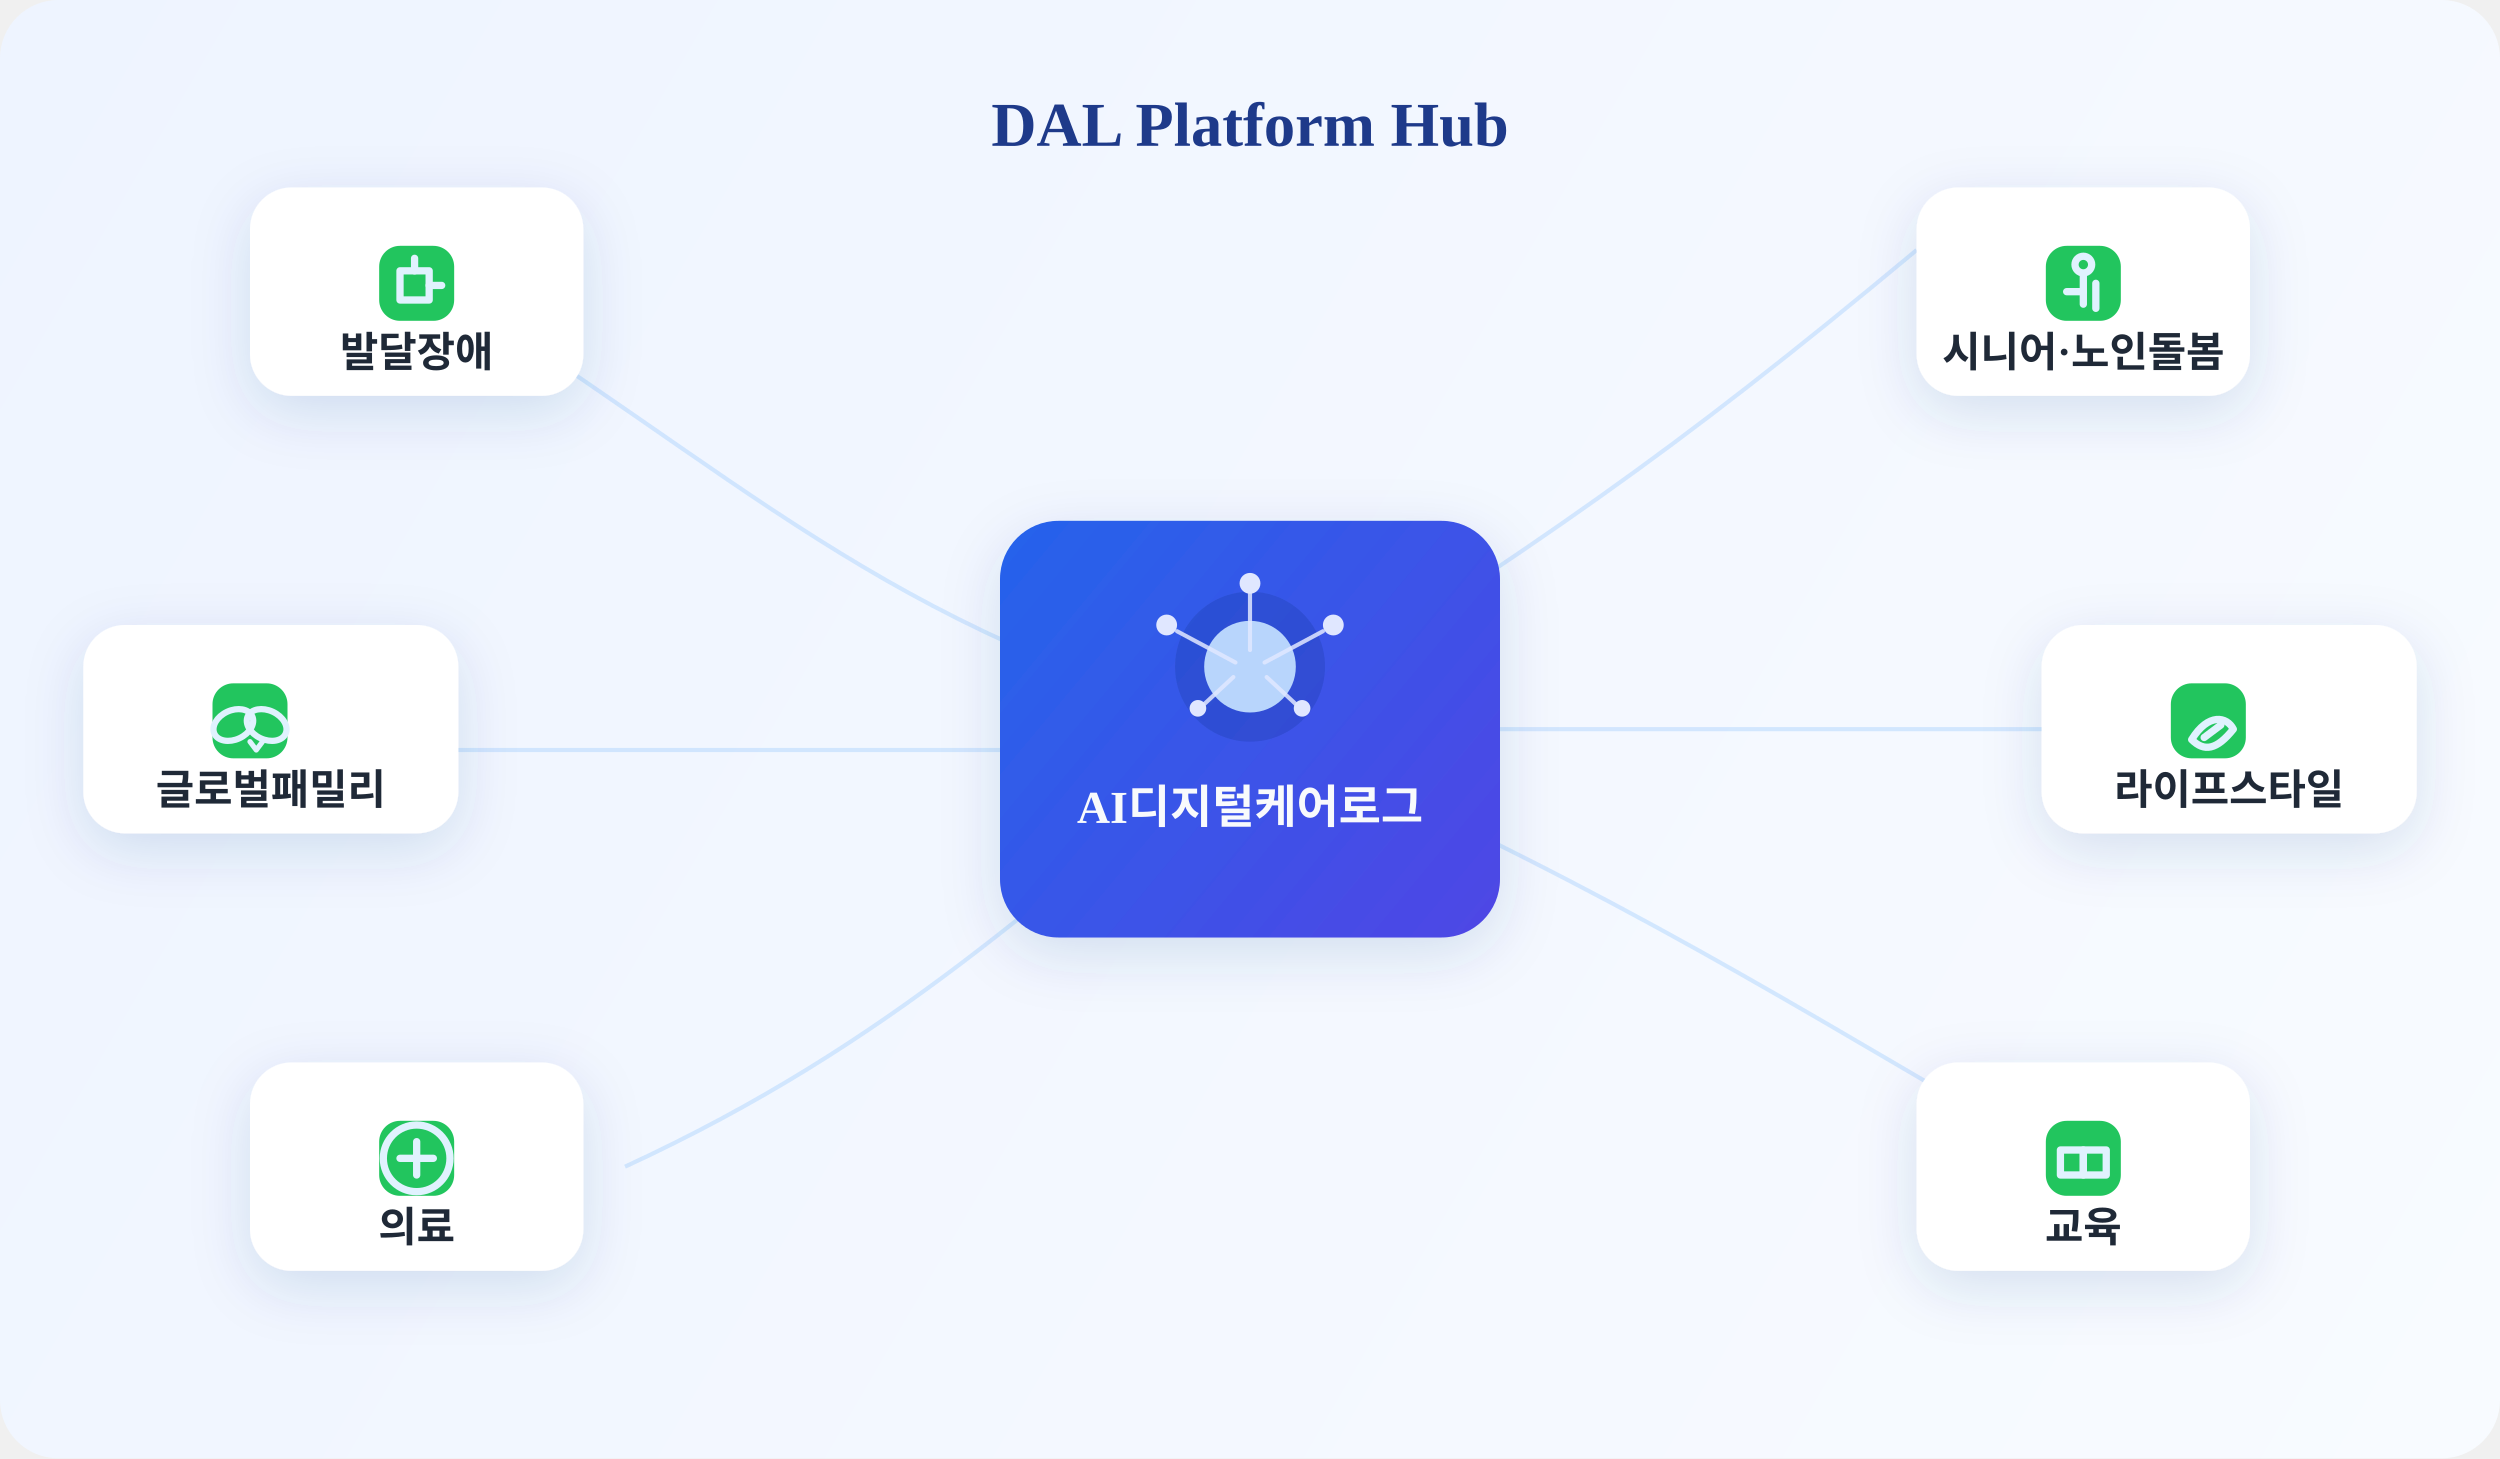
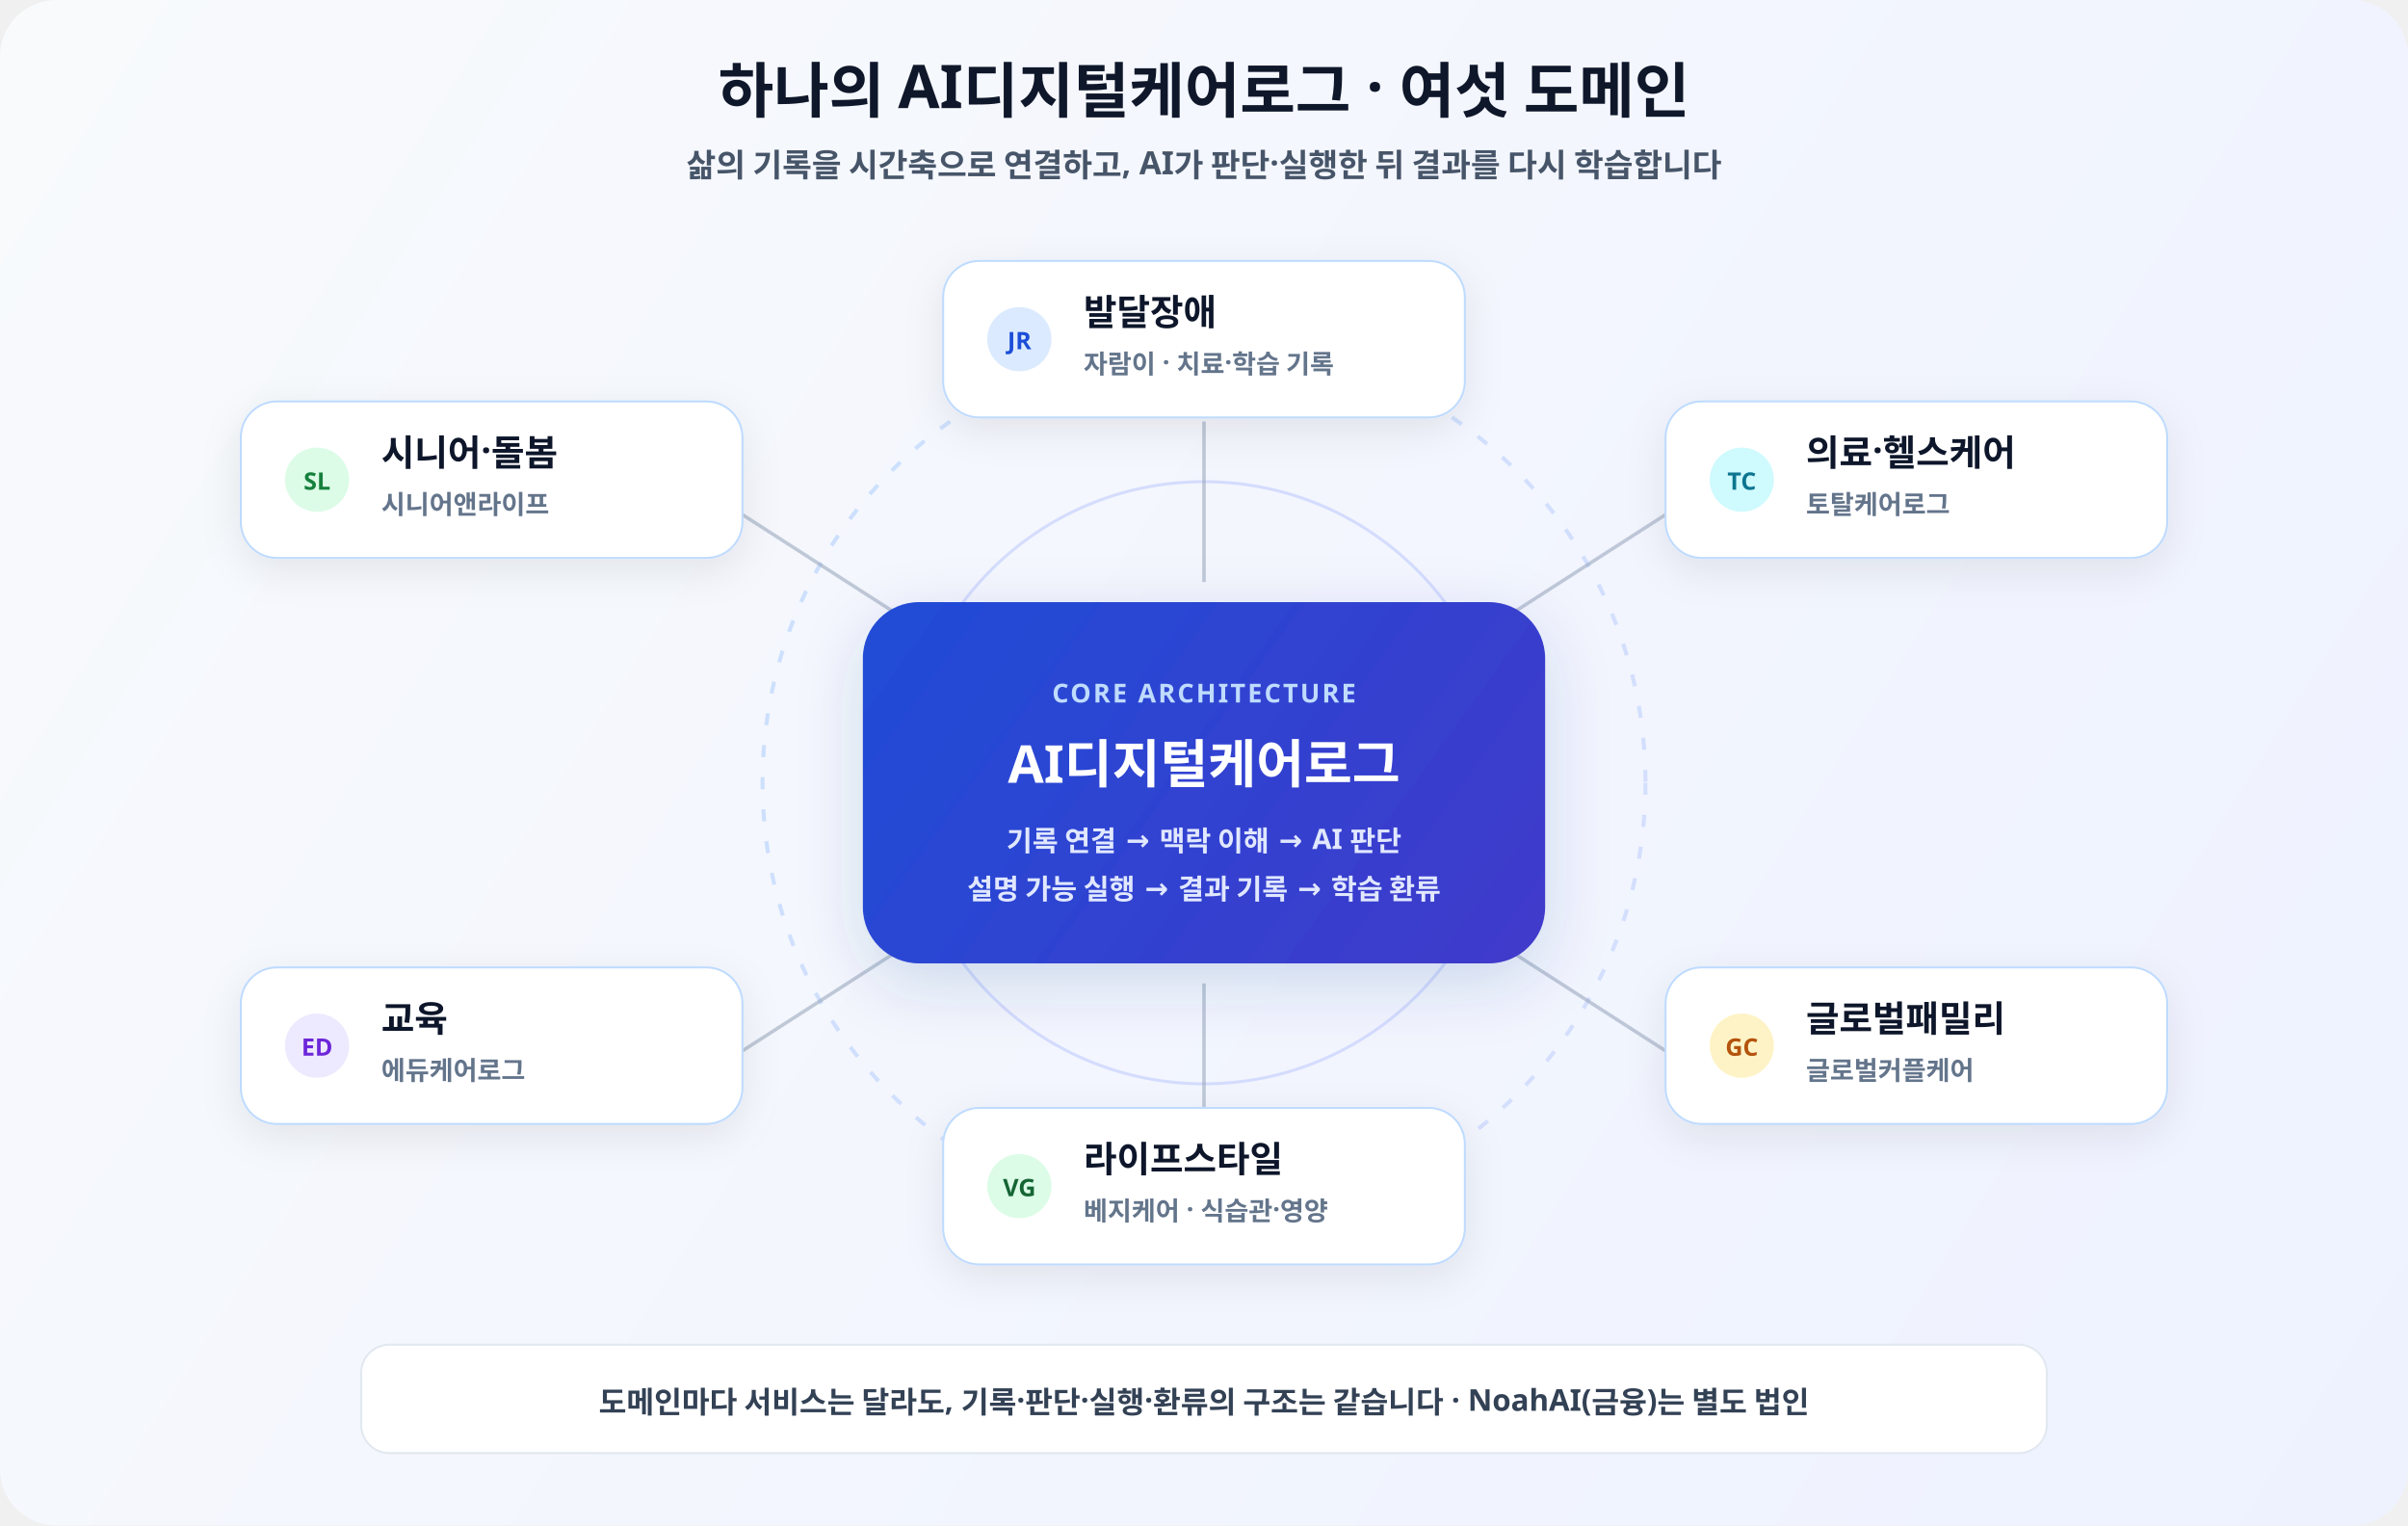
- <svg xmlns="http://www.w3.org/2000/svg" width="1200" height="700" viewBox="0 0 1200 700" fill="none">
+ <svg xmlns="http://www.w3.org/2000/svg" width="1200" height="760" viewBox="0 0 1200 760" fill="none" role="img" aria-labelledby="title desc">
  <defs>
-     <linearGradient id="bg" x1="0" y1="0" x2="1200" y2="700" gradientUnits="userSpaceOnUse">
-       <stop stop-color="#EEF4FF" />
-       <stop offset="1" stop-color="#F8FBFF" />
+     <linearGradient id="bg" x1="0" y1="0" x2="1200" y2="760" gradientUnits="userSpaceOnUse">
+       <stop stop-color="#F8FAFC" />
+       <stop offset="1" stop-color="#EEF2FF" />
    </linearGradient>
-     <linearGradient id="core" x1="480" y1="250" x2="720" y2="450" gradientUnits="userSpaceOnUse">
-       <stop stop-color="#2563EB" />
-       <stop offset="1" stop-color="#4F46E5" />
+     <linearGradient id="core" x1="420" y1="250" x2="780" y2="510" gradientUnits="userSpaceOnUse">
+       <stop stop-color="#1D4ED8" />
+       <stop offset="1" stop-color="#4338CA" />
    </linearGradient>
-     <linearGradient id="node" x1="0" y1="0" x2="120" y2="120" gradientUnits="userSpaceOnUse">
-       <stop stop-color="#0EA5E9" />
-       <stop offset="1" stop-color="#22C55E" />
+     <linearGradient id="ring" x1="300" y1="180" x2="900" y2="580" gradientUnits="userSpaceOnUse">
+       <stop stop-color="#93C5FD" stop-opacity="0.45" />
+       <stop offset="1" stop-color="#A5B4FC" stop-opacity="0.35" />
    </linearGradient>
-     <filter id="shadow" x="-20%" y="-20%" width="140%" height="140%">
-       <feDropShadow dx="0" dy="8" stdDeviation="14" flood-color="#1E3A8A" flood-opacity="0.14" />
+     <filter id="soft" x="-30%" y="-30%" width="160%" height="160%">
+       <feDropShadow dx="0" dy="10" stdDeviation="16" flood-color="#1E3A8A" flood-opacity="0.16" />
    </filter>
+     <filter id="card" x="-20%" y="-20%" width="140%" height="140%">
+       <feDropShadow dx="0" dy="6" stdDeviation="10" flood-color="#0F172A" flood-opacity="0.08" />
+     </filter>
+     <style type="text/css">
+       .t { font-family: Pretendard, "Apple SD Gothic Neo", "Noto Sans KR", "Malgun Gothic", sans-serif; }
+     </style>
  </defs>
-   <rect width="1200" height="700" rx="28" fill="url(#bg)" />
-   <g opacity="0.35" stroke="#93C5FD" stroke-width="2">
-     <path d="M200 130C360 230 420 300 600 350" />
-     <path d="M300 560C430 500 500 430 600 350" />
-     <path d="M920 120C800 220 740 260 600 350" />
-     <path d="M960 540C840 470 760 420 600 350" />
-     <path d="M160 360H480" />
-     <path d="M720 350H1040" />
+   <rect width="1200" height="760" rx="28" fill="url(#bg)" />
+   <circle cx="600" cy="390" r="220" fill="none" stroke="url(#ring)" stroke-width="2" stroke-dasharray="6 10" />
+   <circle cx="600" cy="390" r="150" fill="none" stroke="#C7D2FE" stroke-width="1.5" opacity="0.7" />
+   <g stroke="#94A3B8" stroke-width="1.75" opacity="0.55">
+     <path d="M600 290V210" />
+     <path d="M600 490V570" />
+     <path d="M500 340L360 250" />
+     <path d="M700 340L840 250" />
+     <path d="M500 440L360 530" />
+     <path d="M700 440L840 530" />
  </g>
-   <g filter="url(#shadow)">
-     <rect x="480" y="250" width="240" height="200" rx="28" fill="url(#core)" />
-     <circle cx="600" cy="320" r="36" fill="#1E40AF" opacity="0.35" />
-     <circle cx="600" cy="320" r="22" fill="#BFDBFE" opacity="0.95" />
-     <g fill="#E0E7FF">
-       <circle cx="560" cy="300" r="5" />
-       <circle cx="640" cy="300" r="5" />
-       <circle cx="600" cy="280" r="5" />
-       <circle cx="575" cy="340" r="4" />
-       <circle cx="625" cy="340" r="4" />
-     </g>
-     <g stroke="#E0E7FF" stroke-width="2" stroke-linecap="round" opacity="0.85">
-       <path d="M565 303L593 318" />
-       <path d="M635 303L607 318" />
-       <path d="M600 285V312" />
-       <path d="M578 338L592 325" />
-       <path d="M622 338L608 325" />
-     </g>
-     <text x="600" y="395" text-anchor="middle" font-size="22" font-weight="800" fill="#F8FAFC">AI디지털케어로그</text>
+   <text class="t" x="600" y="56" text-anchor="middle" font-size="30" font-weight="800" fill="#0F172A">하나의 AI디지털케어로그 · 여섯 도메인</text>
+   <text class="t" x="600" y="88" text-anchor="middle" font-size="16" font-weight="600" fill="#475569">삶의 기록을 시간축으로 연결하고, AI가 판단·실행한 뒤 결과를 다시 학습합니다</text>
+   <g filter="url(#soft)">
+     <rect x="430" y="300" width="340" height="180" rx="28" fill="url(#core)" />
+     <text class="t" x="600" y="350" text-anchor="middle" font-size="13" font-weight="700" fill="#BFDBFE" letter-spacing="0.08em">CORE ARCHITECTURE</text>
+     <text class="t" x="600" y="390" text-anchor="middle" font-size="26" font-weight="800" fill="#FFFFFF">AI디지털케어로그</text>
+     <text class="t" x="600" y="424" text-anchor="middle" font-size="14" font-weight="600" fill="#E0E7FF">기록 연결 → 맥락 이해 → AI 판단</text>
+     <text class="t" x="600" y="448" text-anchor="middle" font-size="14" font-weight="600" fill="#E0E7FF">설명 가능 실행 → 결과 기록 → 학습 환류</text>
  </g>
-   <g filter="url(#shadow)">
-     <rect x="120" y="90" width="160" height="100" rx="20" fill="white" />
-     <rect x="920" y="90" width="160" height="100" rx="20" fill="white" />
-     <rect x="120" y="510" width="160" height="100" rx="20" fill="white" />
-     <rect x="920" y="510" width="160" height="100" rx="20" fill="white" />
-     <rect x="40" y="300" width="180" height="100" rx="20" fill="white" />
-     <rect x="980" y="300" width="180" height="100" rx="20" fill="white" />
+   <g filter="url(#card)" class="t">
+     <rect x="470" y="130" width="260" height="78" rx="18" fill="#FFFFFF" stroke="#BFDBFE" />
+     <circle cx="508" cy="169" r="16" fill="#DBEAFE" />
+     <text x="508" y="174" text-anchor="middle" font-size="12" font-weight="800" fill="#1D4ED8">JR</text>
+     <text x="540" y="162" font-size="18" font-weight="800" fill="#0F172A">발달장애</text>
+     <text x="540" y="186" font-size="13" font-weight="600" fill="#64748B">자람이 · 치료·학습 기록</text>
+     <rect x="120" y="200" width="250" height="78" rx="18" fill="#FFFFFF" stroke="#BFDBFE" />
+     <circle cx="158" cy="239" r="16" fill="#DCFCE7" />
+     <text x="158" y="244" text-anchor="middle" font-size="12" font-weight="800" fill="#15803D">SL</text>
+     <text x="190" y="232" font-size="18" font-weight="800" fill="#0F172A">시니어·돌봄</text>
+     <text x="190" y="256" font-size="13" font-weight="600" fill="#64748B">시니어앤라이프</text>
+     <rect x="830" y="200" width="250" height="78" rx="18" fill="#FFFFFF" stroke="#BFDBFE" />
+     <circle cx="868" cy="239" r="16" fill="#CFFAFE" />
+     <text x="868" y="244" text-anchor="middle" font-size="12" font-weight="800" fill="#0E7490">TC</text>
+     <text x="900" y="232" font-size="18" font-weight="800" fill="#0F172A">의료·헬스케어</text>
+     <text x="900" y="256" font-size="13" font-weight="600" fill="#64748B">토탈케어로그</text>
+     <rect x="120" y="482" width="250" height="78" rx="18" fill="#FFFFFF" stroke="#BFDBFE" />
+     <circle cx="158" cy="521" r="16" fill="#EDE9FE" />
+     <text x="158" y="526" text-anchor="middle" font-size="12" font-weight="800" fill="#6D28D9">ED</text>
+     <text x="190" y="514" font-size="18" font-weight="800" fill="#0F172A">교육</text>
+     <text x="190" y="538" font-size="13" font-weight="600" fill="#64748B">에듀케어로그</text>
+     <rect x="830" y="482" width="250" height="78" rx="18" fill="#FFFFFF" stroke="#BFDBFE" />
+     <circle cx="868" cy="521" r="16" fill="#FEF3C7" />
+     <text x="868" y="526" text-anchor="middle" font-size="12" font-weight="800" fill="#B45309">GC</text>
+     <text x="900" y="514" font-size="18" font-weight="800" fill="#0F172A">글로벌패밀리</text>
+     <text x="900" y="538" font-size="13" font-weight="600" fill="#64748B">글로벌커플케어</text>
+     <rect x="470" y="552" width="260" height="78" rx="18" fill="#FFFFFF" stroke="#BFDBFE" />
+     <circle cx="508" cy="591" r="16" fill="#DCFCE7" />
+     <text x="508" y="596" text-anchor="middle" font-size="12" font-weight="800" fill="#166534">VG</text>
+     <text x="540" y="584" font-size="18" font-weight="800" fill="#0F172A">라이프스타일</text>
+     <text x="540" y="608" font-size="13" font-weight="600" fill="#64748B">베지케어 · 식습관·영양</text>
  </g>
-   <g fill="url(#node)">
-     <rect x="182" y="118" width="36" height="36" rx="10" />
-     <rect x="982" y="118" width="36" height="36" rx="10" />
-     <rect x="182" y="538" width="36" height="36" rx="10" />
-     <rect x="982" y="538" width="36" height="36" rx="10" />
-     <rect x="102" y="328" width="36" height="36" rx="10" />
-     <rect x="1042" y="328" width="36" height="36" rx="10" />
-   </g>
-   <g stroke="#E0F2FE" stroke-width="3.5" stroke-linecap="round" stroke-linejoin="round">
-     <path d="M192 130H206V144H192V130Z" />
-     <path d="M199 130V124" />
-     <path d="M206 137H212" />
-   </g>
-   <g stroke="#E0F2FE" stroke-width="3.5" stroke-linecap="round" stroke-linejoin="round">
-     <circle cx="1000" cy="127" r="4" />
-     <path d="M1000 132V146" />
-     <path d="M992 140H1000" />
-     <path d="M1006 136V148" />
-   </g>
-   <g stroke="#E0F2FE" stroke-width="3.5" stroke-linecap="round">
-     <circle cx="200" cy="556" r="16" fill="none" />
-     <path d="M200 548V564" />
-     <path d="M192 556H208" />
-   </g>
-   <g stroke="#E0F2FE" stroke-width="3.5" stroke-linecap="round" stroke-linejoin="round">
-     <path d="M989 552H1000V564H989V552Z" />
-     <path d="M1000 552H1011V564H1000V552Z" />
-   </g>
-   <g stroke="#E0F2FE" stroke-width="3" fill="none" stroke-linecap="round">
-     <ellipse cx="112" cy="348" rx="10" ry="7" transform="rotate(-25 112 348)" />
-     <ellipse cx="128" cy="348" rx="10" ry="7" transform="rotate(25 128 348)" />
-   </g>
-   <path d="M120 356l3 4 3-4" stroke="#E0F2FE" stroke-width="2.5" fill="none" stroke-linecap="round" stroke-linejoin="round" />
-   <g stroke="#E0F2FE" stroke-width="3.5" stroke-linecap="round" stroke-linejoin="round">
-     <path d="M1052 355C1060 342 1069 344 1072 350C1064 360 1058 361 1052 355Z" />
-     <path d="M1058 354L1066 348" />
-   </g>
-   <g font-size="20" font-weight="700" fill="#1F2937">
-     <text x="200" y="176" text-anchor="middle">발달장애</text>
-     <text x="1000" y="176" text-anchor="middle">시니어·노인돌봄</text>
-     <text x="200" y="596" text-anchor="middle">의료</text>
-     <text x="1000" y="596" text-anchor="middle">교육</text>
-     <text x="130" y="386" text-anchor="middle">글로벌패밀리</text>
-     <text x="1070" y="386" text-anchor="middle">라이프스타일</text>
-   </g>
-   <text x="600" y="70" text-anchor="middle" font-size="30" font-weight="800" fill="#1E3A8A">DAL Platform Hub</text>
+   <rect x="180" y="670" width="840" height="54" rx="14" fill="#FFFFFF" stroke="#E2E8F0" />
+   <text class="t" x="600" y="704" text-anchor="middle" font-size="15" font-weight="700" fill="#334155">도메인마다 서비스는 달라도, 기록·판단·실행·환류의 구조는 같습니다 · NoahAI(금융)는 별도 법인</text>
</svg>
